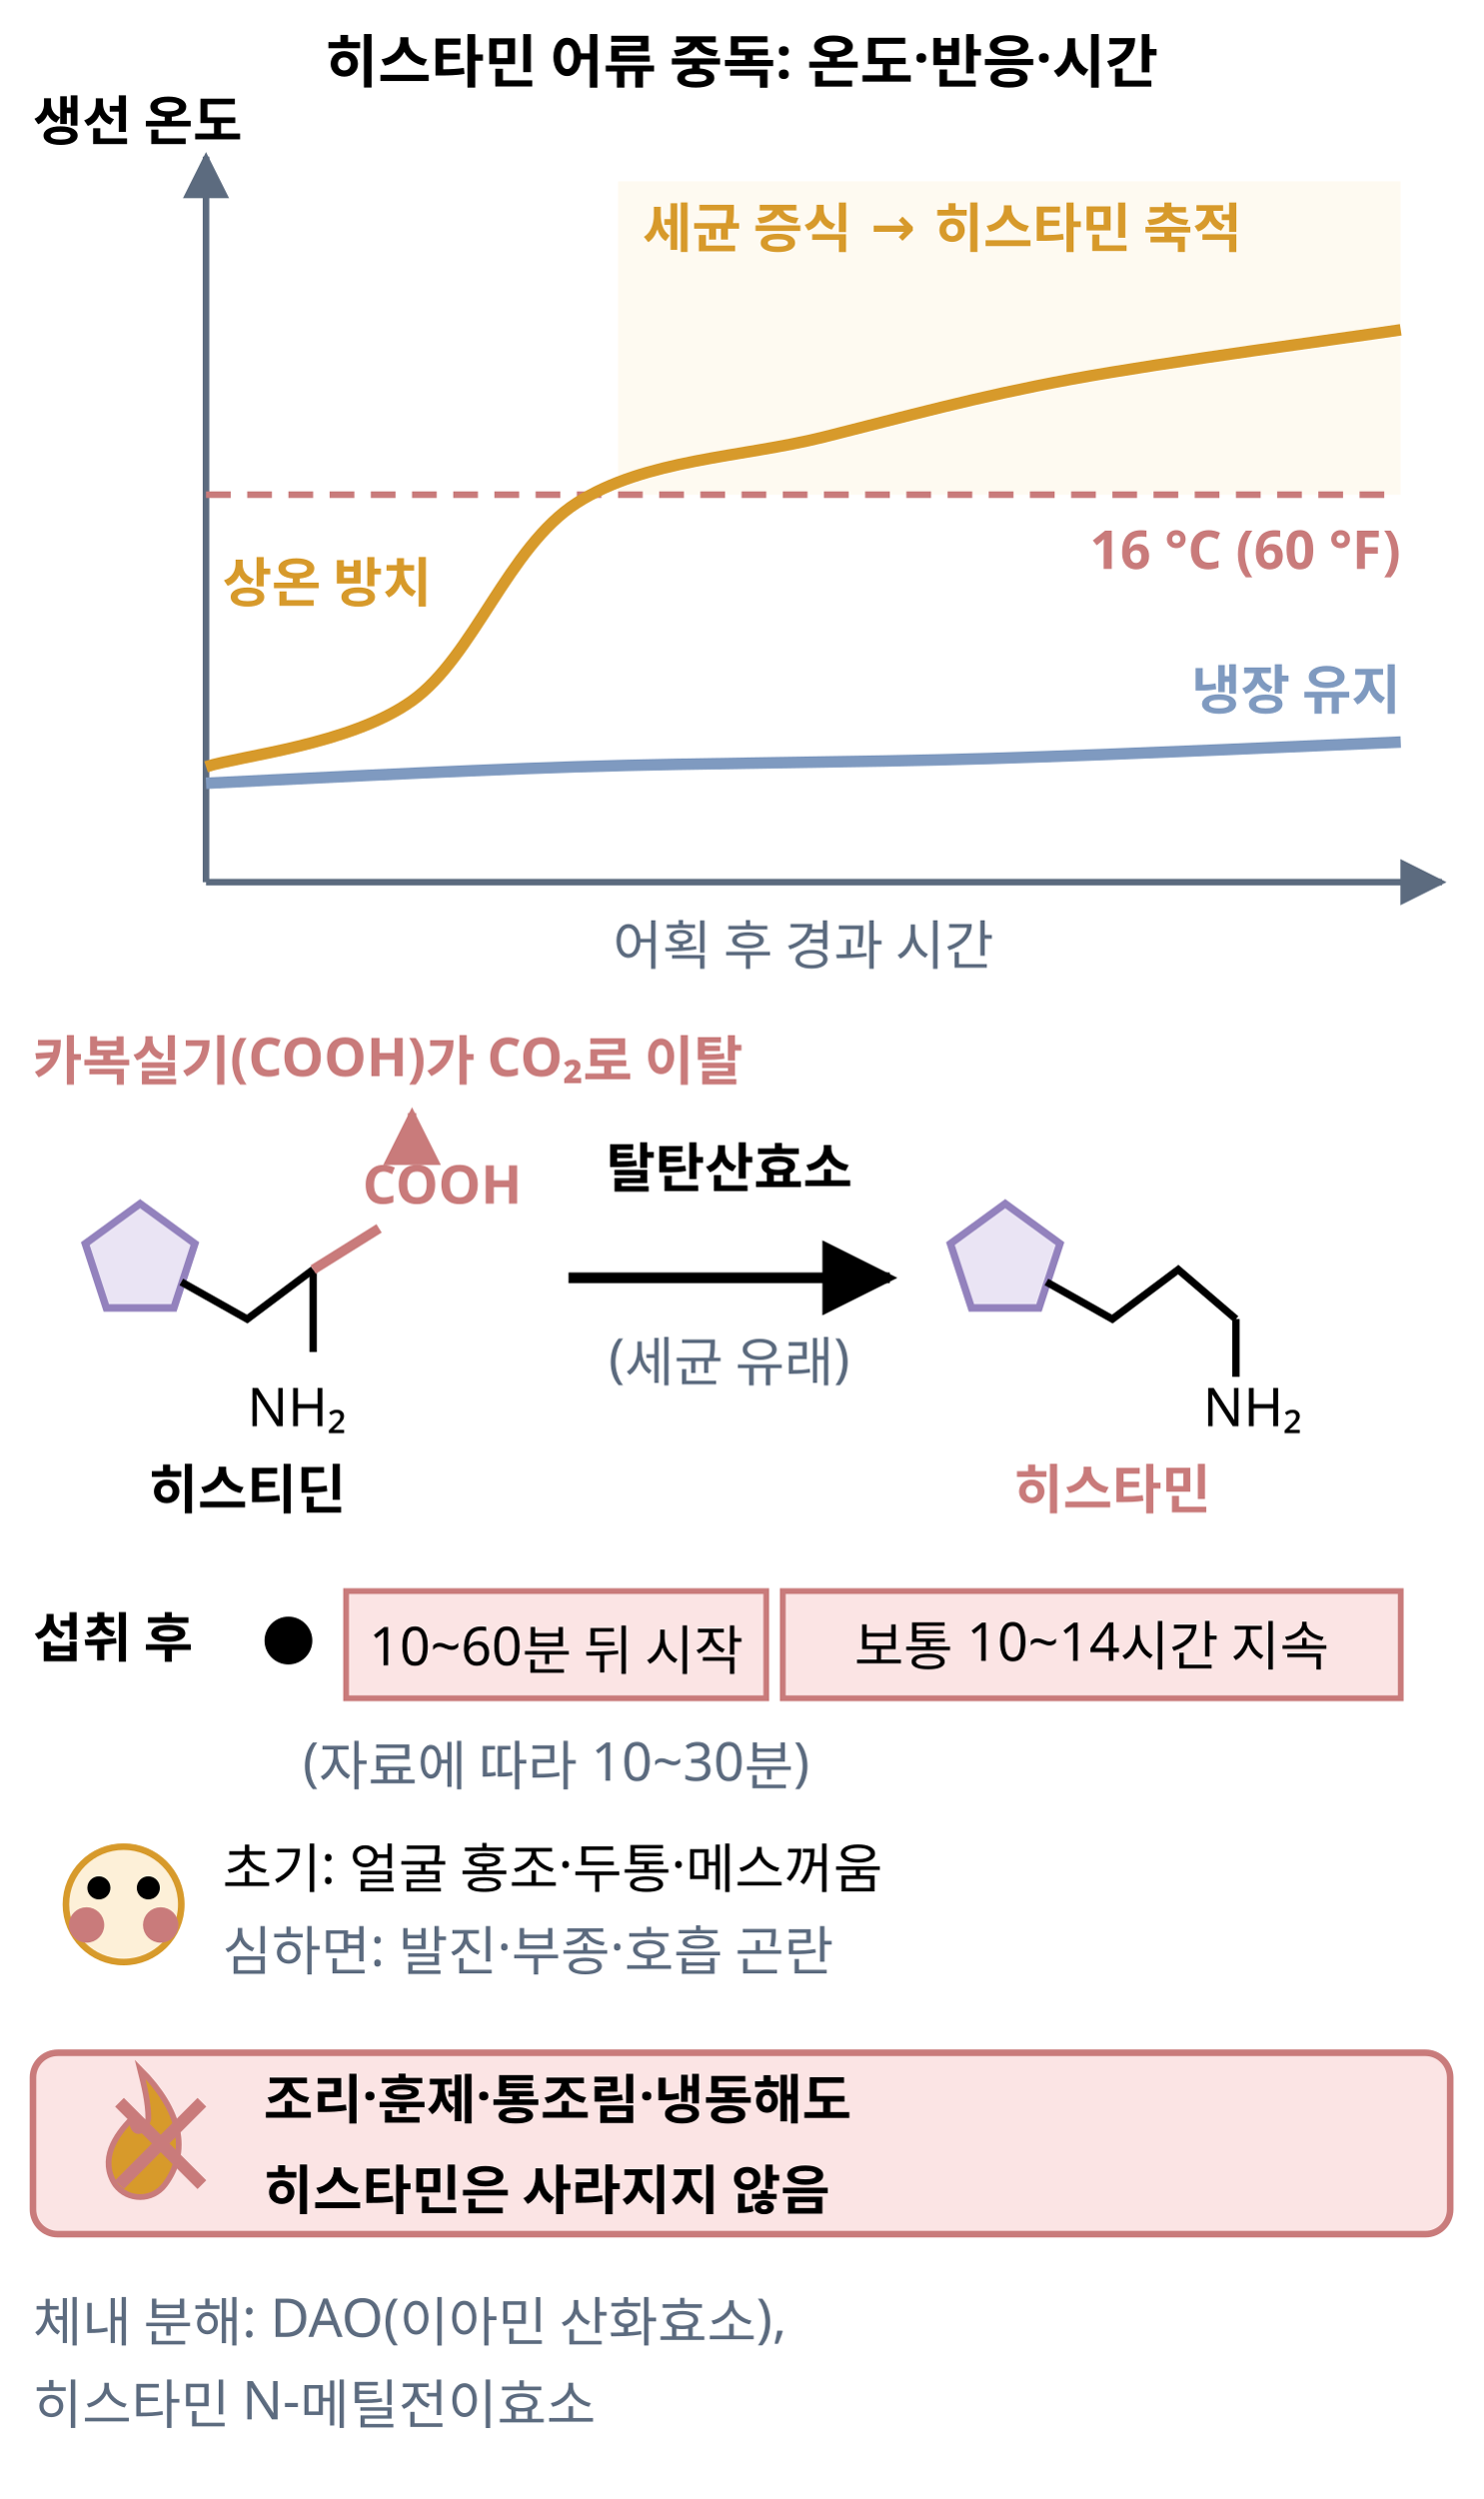
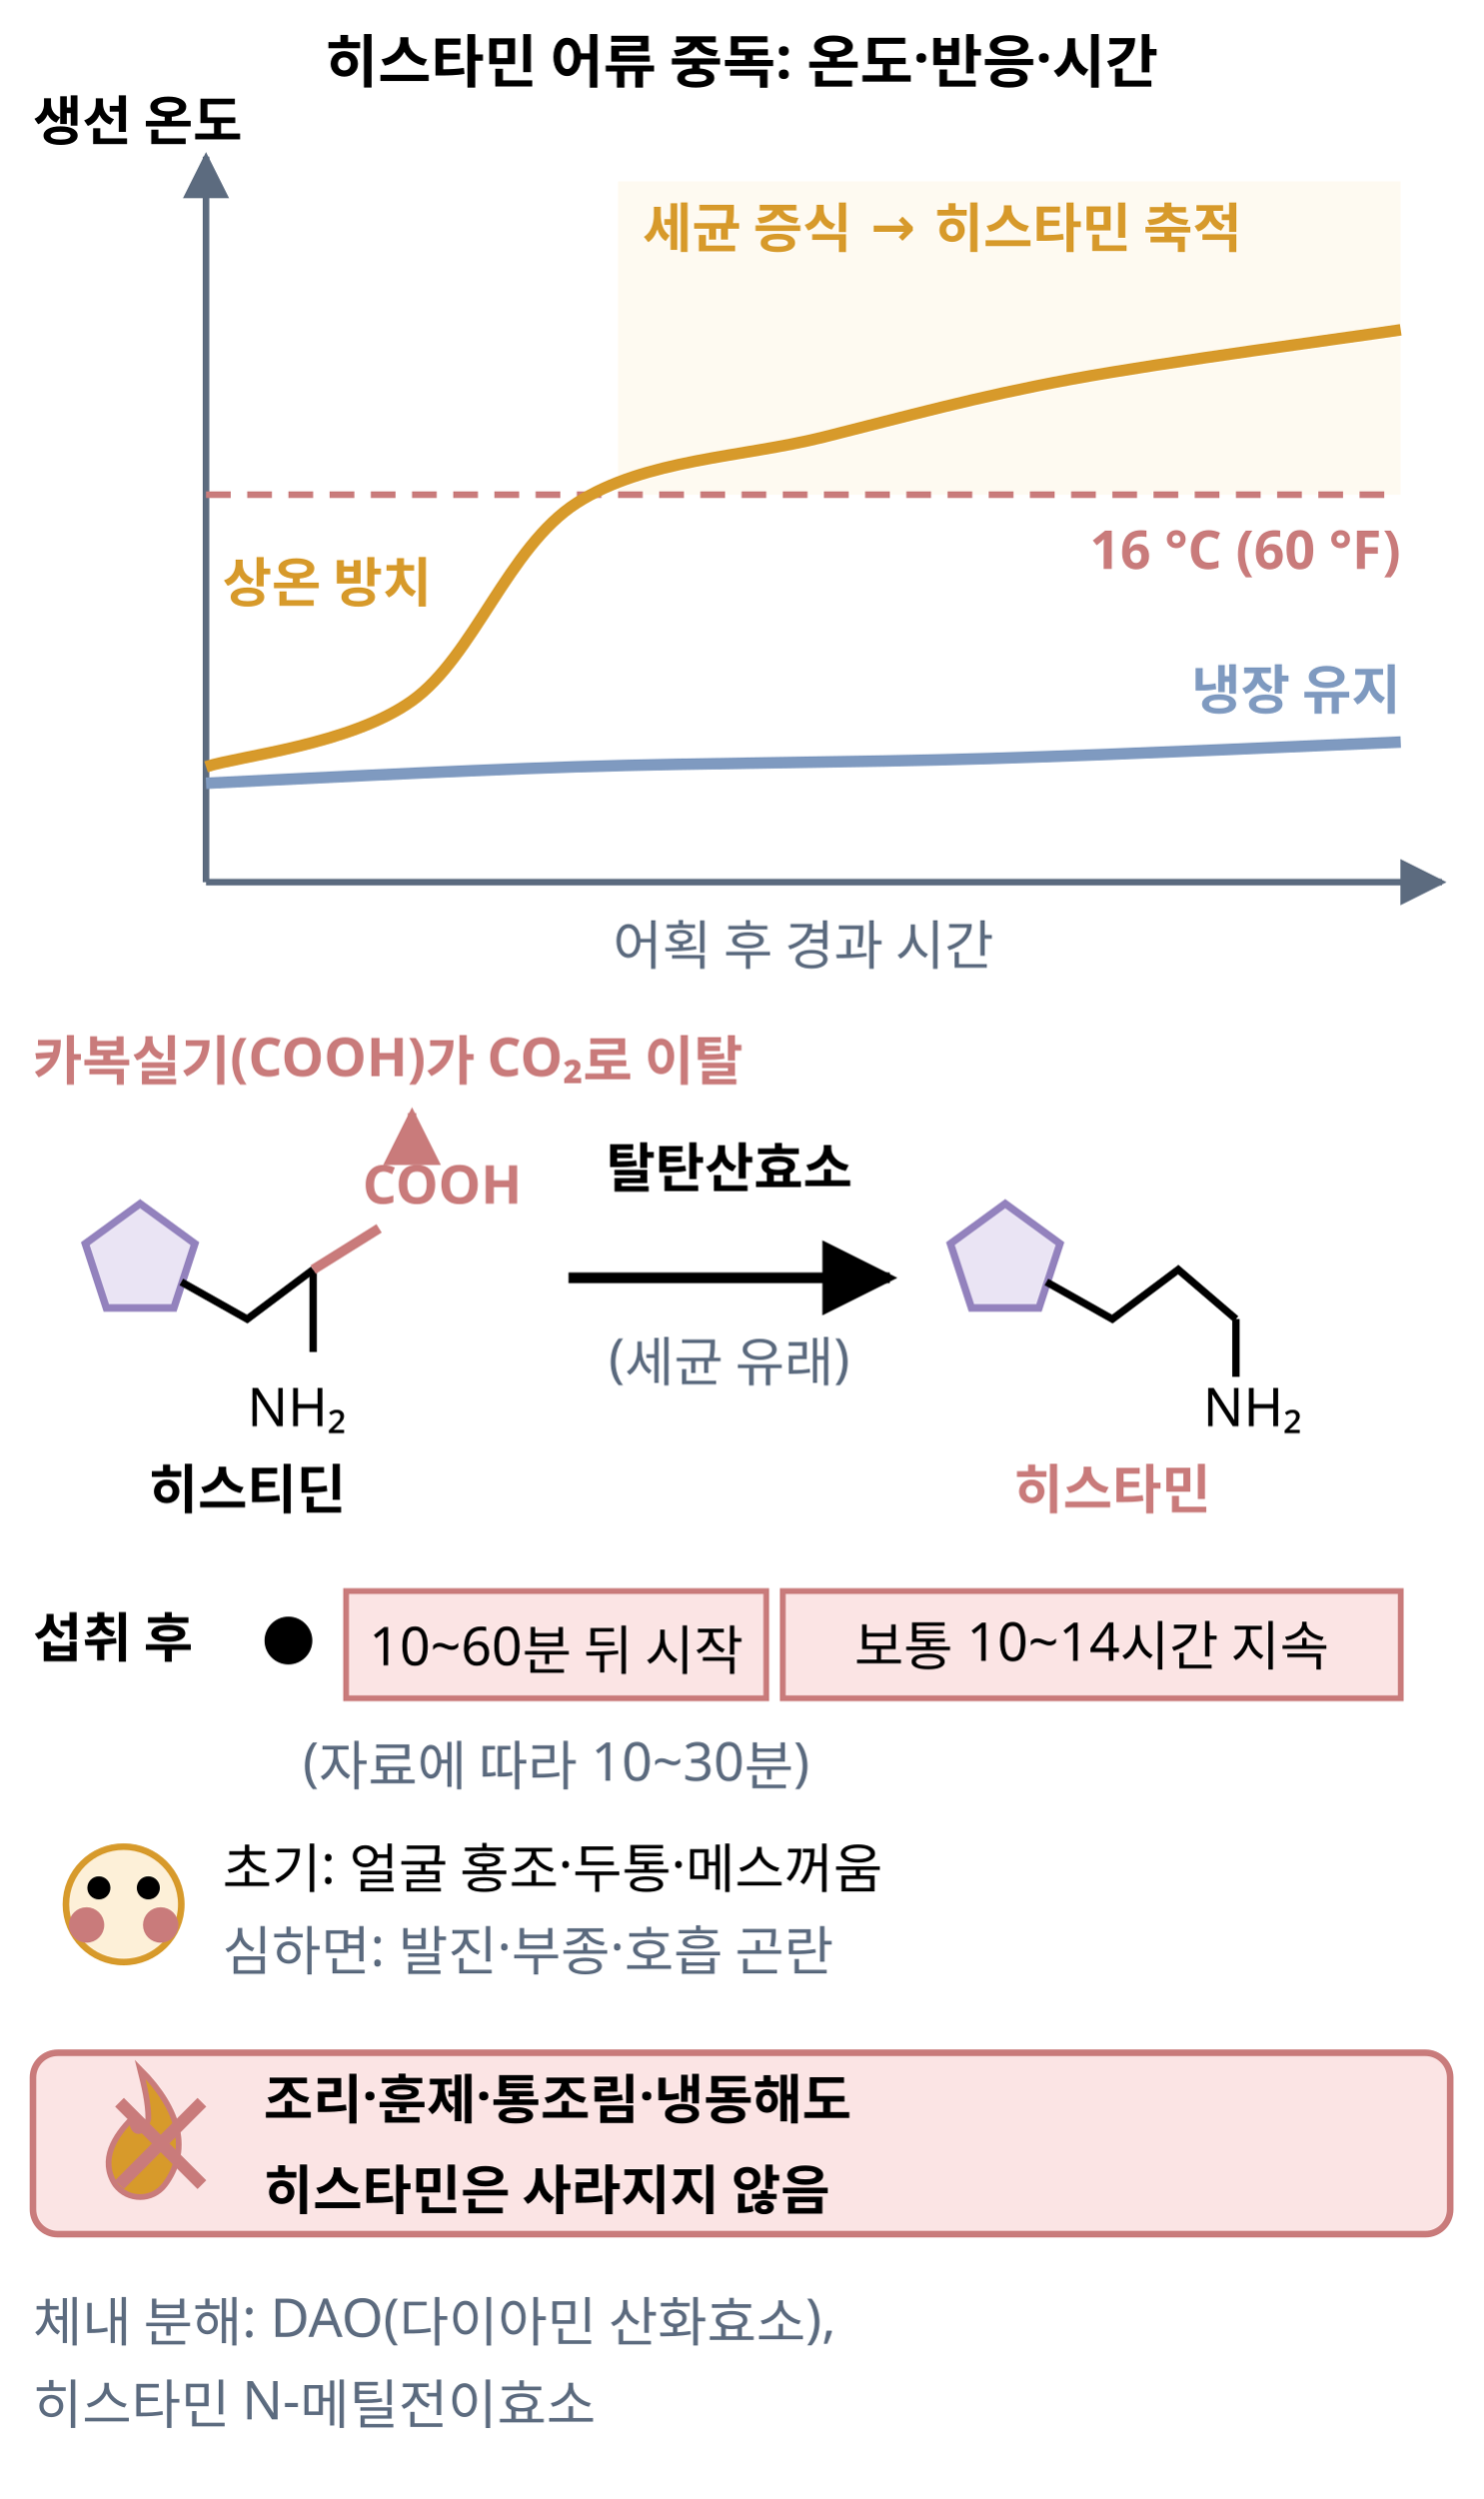
<svg xmlns="http://www.w3.org/2000/svg" class="si si-illus" viewBox="0 0 360 606" style="max-width:360px;color:var(--si-ink,var(--text,#1f2328))" role="img" aria-labelledby="histamine-fish-poisoning-t" font-family="'Pretendard','Noto Sans KR','Apple SD Gothic Neo',sans-serif" font-size="13" fill="currentColor">
  <defs>
    <marker id="histamine-fish-poisoning-ar" viewBox="0 0 10 10" refX="9" refY="5" markerWidth="7" markerHeight="7" orient="auto-start-reverse">
      <path d="M0,0L10,5L0,10z" style="fill:var(--si-general,#5c6b7f)" />
    </marker>
    <marker id="histamine-fish-poisoning-ar-1" viewBox="0 0 10 10" refX="9" refY="5" markerWidth="7" markerHeight="7" orient="auto-start-reverse">
      <path d="M0,0L10,5L0,10z" style="fill:var(--si-rose-s,#c97b7b)" />
    </marker>
    <marker id="histamine-fish-poisoning-ar-2" viewBox="0 0 10 10" refX="9" refY="5" markerWidth="7" markerHeight="7" orient="auto-start-reverse">
      <path d="M0,0L10,5L0,10z" style="fill:currentColor" />
    </marker>
  </defs>
  <text x="180" y="20" text-anchor="middle" font-size="14" font-weight="700">히스타민 어류 중독: 온도·반응·시간</text>
  <rect x="150" y="44" width="190" height="76" style="stroke:none;fill:var(--si-amber-f,#fdf0d8)" stroke-width="0.5" opacity="0.35" />
  <line x1="50" y1="214" x2="50" y2="38" style="stroke:var(--si-general,#5c6b7f);fill:none" stroke-width="1.6" marker-end="url(#histamine-fish-poisoning-ar)" />
  <line x1="50" y1="214" x2="350" y2="214" style="stroke:var(--si-general,#5c6b7f);fill:none" stroke-width="1.6" marker-end="url(#histamine-fish-poisoning-ar)" />
  <text x="8" y="34" font-weight="700">생선 온도</text>
  <text x="195" y="234" text-anchor="middle" style="fill:var(--si-general,#5c6b7f)">어획 후 경과 시간</text>
  <line x1="50" y1="120" x2="340" y2="120" style="stroke:var(--si-rose-s,#c97b7b);fill:none" stroke-width="1.6" stroke-dasharray="6 4" />
  <text x="340" y="138" text-anchor="end" font-weight="700" style="fill:var(--si-rose-s,#c97b7b)">16 °C (60 °F)</text>
  <path d="M50,190 C65,189.3 108.3,187 140,186 C171.7,185 206.7,185 240,184 C273.3,183 323.3,180.7 340,180" style="stroke:var(--si-blue-s,#7f9ac0);fill:none" stroke-width="2.8" />
  <text x="340" y="172" text-anchor="end" font-weight="700" style="fill:var(--si-blue-s,#7f9ac0)">냉장 유지</text>
  <path d="M50,186 C58.3,183.3 85,180.7 100,170 C115,159.3 123.3,132.7 140,122 C156.7,111.3 180,111 200,106 C220,101 236.7,96.3 260,92 C283.3,87.7 326.7,82 340,80" style="stroke:var(--si-amber-s,#d79a2b);fill:none" stroke-width="2.8" />
  <text x="54" y="146" font-weight="700" style="fill:var(--si-amber-s,#d79a2b)">상온 방치</text>
  <text x="156" y="60" font-weight="700" style="fill:var(--si-amber-s,#d79a2b)">세균 증식 → 히스타민 축적</text>
  <text x="8" y="262" font-weight="700" style="fill:var(--si-rose-s,#c97b7b)">카복실기(COOH)가 CO₂로 이탈</text>
  <polygon points="34,292 47.3,301.7 42.2,317.3 25.8,317.3 20.7,301.7" style="stroke:var(--si-violet-s,#9382bd);fill:var(--si-violet-f,#eae4f4)" stroke-width="1.8" />
  <polyline points="44,311 60,320 76,308" style="stroke:currentColor;fill:none" stroke-width="1.8" />
  <polyline points="76,308 76,328" style="stroke:currentColor;fill:none" stroke-width="1.8" />
  <text x="60" y="346">NH₂</text>
  <polyline points="76,308 92,298" style="stroke:var(--si-rose-s,#c97b7b);fill:none" stroke-width="2.4" />
  <text x="88" y="292" font-weight="700" style="fill:var(--si-rose-s,#c97b7b)">COOH</text>
  <line x1="100" y1="282" x2="100" y2="270" style="stroke:var(--si-rose-s,#c97b7b);fill:none" stroke-width="2" marker-end="url(#histamine-fish-poisoning-ar-1)" />
  <line x1="138" y1="310" x2="216" y2="310" style="stroke:currentColor;fill:none" stroke-width="2.6" marker-end="url(#histamine-fish-poisoning-ar-2)" />
  <text x="177" y="288" text-anchor="middle" font-weight="700">탈탄산효소</text>
  <text x="177" y="334" text-anchor="middle" style="fill:var(--si-general,#5c6b7f)">(세균 유래)</text>
  <polygon points="244,292 257.3,301.7 252.2,317.3 235.8,317.3 230.7,301.7" style="stroke:var(--si-violet-s,#9382bd);fill:var(--si-violet-f,#eae4f4)" stroke-width="1.8" />
  <polyline points="254,311 270,320 286,308 300,320" style="stroke:currentColor;fill:none" stroke-width="1.8" />
  <text x="292" y="346">NH₂</text>
  <line x1="300" y1="320" x2="300" y2="334" style="stroke:currentColor;fill:none" stroke-width="1.8" />
  <text x="60" y="366" text-anchor="middle" font-weight="700">히스티딘</text>
  <text x="270" y="366" text-anchor="middle" font-weight="700" style="fill:var(--si-rose-s,#c97b7b)">히스타민</text>
  <text x="8" y="402" font-weight="700">섭취 후</text>
  <circle cx="70" cy="398" r="5" style="stroke:currentColor;fill:currentColor" stroke-width="1.6" />
  <rect x="84" y="386" width="102" height="26" style="stroke:var(--si-rose-s,#c97b7b);fill:var(--si-rose-f,#fbe4e4)" stroke-width="1.4" />
  <text x="135" y="404" text-anchor="middle">10~60분 뒤 시작</text>
  <rect x="190" y="386" width="150" height="26" style="stroke:var(--si-rose-s,#c97b7b);fill:var(--si-rose-f,#fbe4e4)" stroke-width="1.4" />
  <text x="265" y="404" text-anchor="middle">보통 10~14시간 지속</text>
  <text x="135" y="432" text-anchor="middle" style="fill:var(--si-general,#5c6b7f)">(자료에 따라 10~30분)</text>
  <circle cx="30" cy="462" r="14" style="stroke:var(--si-amber-s,#d79a2b);fill:var(--si-amber-f,#fdf0d8)" stroke-width="1.6" />
  <circle cx="24" cy="458" r="2" style="stroke:currentColor;fill:currentColor" stroke-width="1.6" />
  <circle cx="36" cy="458" r="2" style="stroke:currentColor;fill:currentColor" stroke-width="1.6" />
  <circle cx="21" cy="467" r="3.5" style="stroke:var(--si-rose-s,#c97b7b);fill:var(--si-rose-s,#c97b7b)" stroke-width="1.6" />
  <circle cx="39" cy="467" r="3.5" style="stroke:var(--si-rose-s,#c97b7b);fill:var(--si-rose-s,#c97b7b)" stroke-width="1.6" />
  <text x="54" y="458">초기: 얼굴 홍조·두통·메스꺼움</text>
  <text x="54" y="478" style="fill:var(--si-general,#5c6b7f)">심하면: 발진·부종·호흡 곤란</text>
  <rect x="8" y="498" width="344" height="44" rx="6" style="stroke:var(--si-rose-s,#c97b7b);fill:var(--si-rose-f,#fbe4e4)" stroke-width="1.6" />
  <path d="M34,502 C44,512 46,522 40,530 C37,534 31,534 28,530 C24,524 28,518 32,514 C32,518 35,518 36,514 C36,510 35,506 34,502 Z" style="stroke:var(--si-rose-s,#c97b7b);fill:var(--si-amber-s,#d79a2b)" stroke-width="1.4" />
  <line x1="29" y1="510" x2="49" y2="530" style="stroke:var(--si-rose-s,#c97b7b);fill:none" stroke-width="3" />
  <line x1="29" y1="530" x2="49" y2="510" style="stroke:var(--si-rose-s,#c97b7b);fill:none" stroke-width="3" />
  <text x="64" y="514" font-weight="700">조리·훈제·통조림·냉동해도</text>
  <text x="64" y="536" font-weight="700">히스타민은 사라지지 않음</text>
-   <text x="8" y="568" style="fill:var(--si-general,#5c6b7f)">체내 분해: DAO(이아민 산화효소),</text>
+   <text x="8" y="568" style="fill:var(--si-general,#5c6b7f)">체내 분해: DAO(다이아민 산화효소),</text>
  <text x="8" y="588" style="fill:var(--si-general,#5c6b7f)">히스타민 N-메틸전이효소</text>
</svg>
